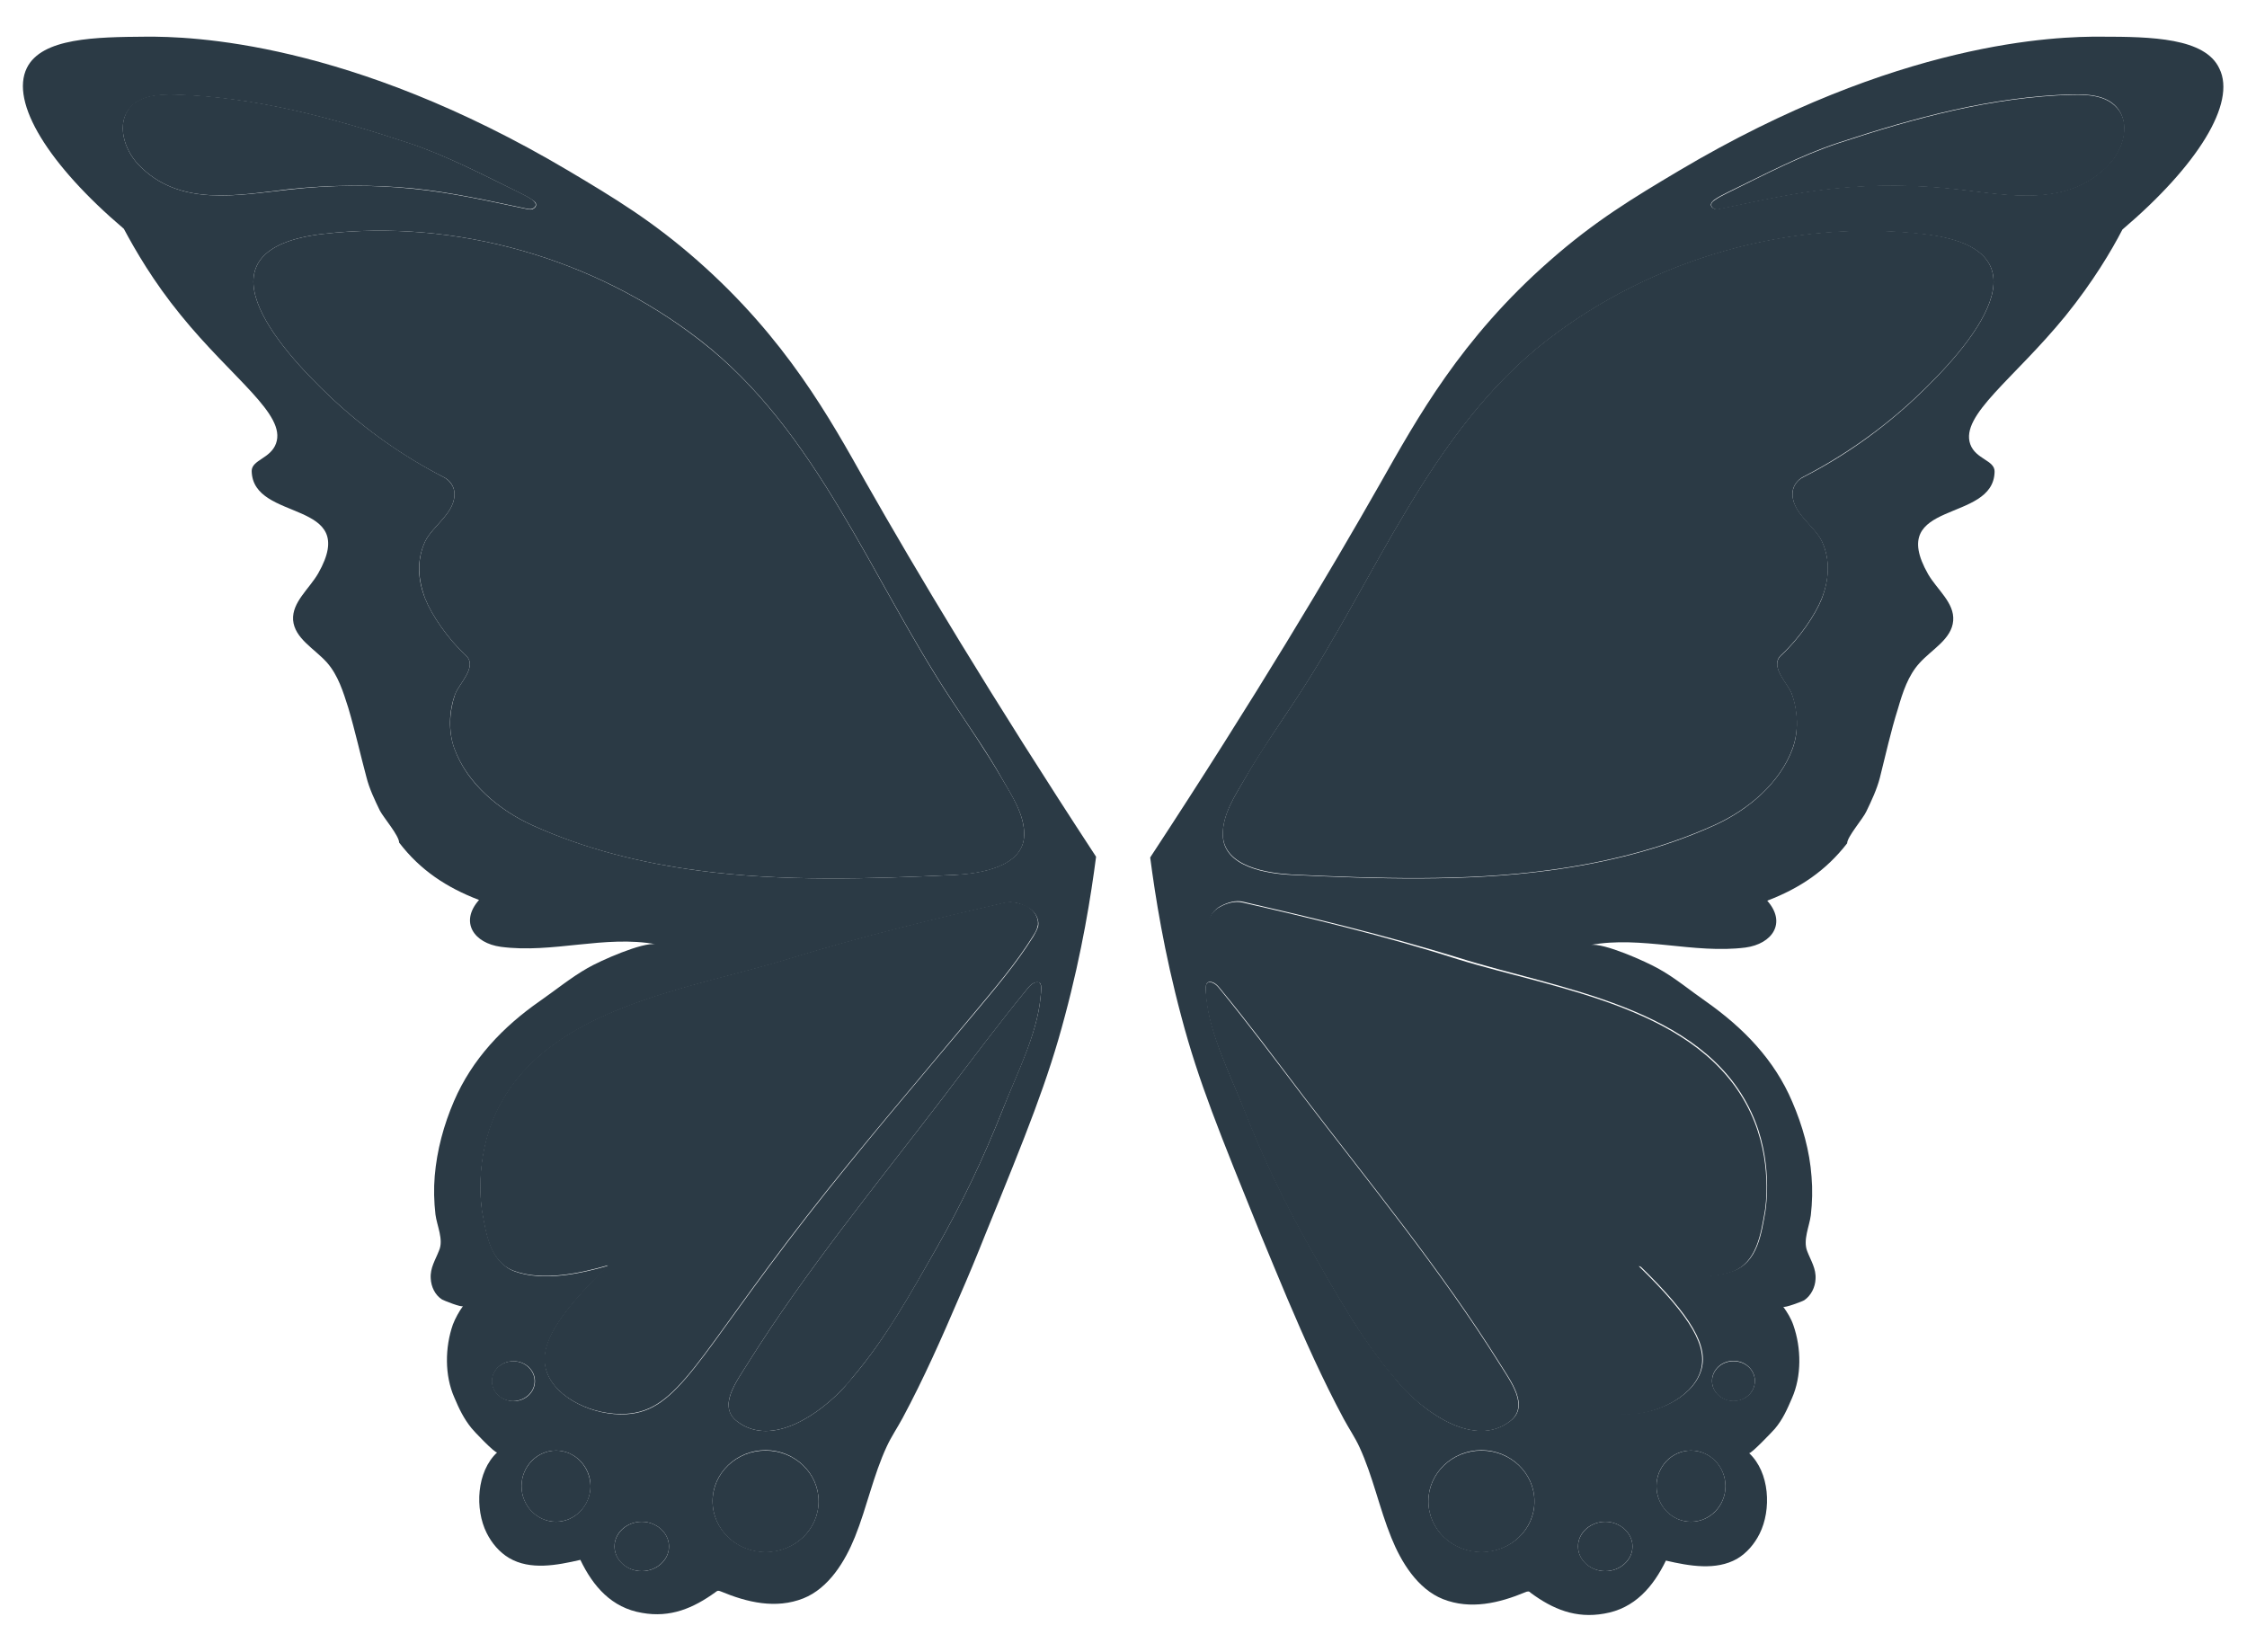
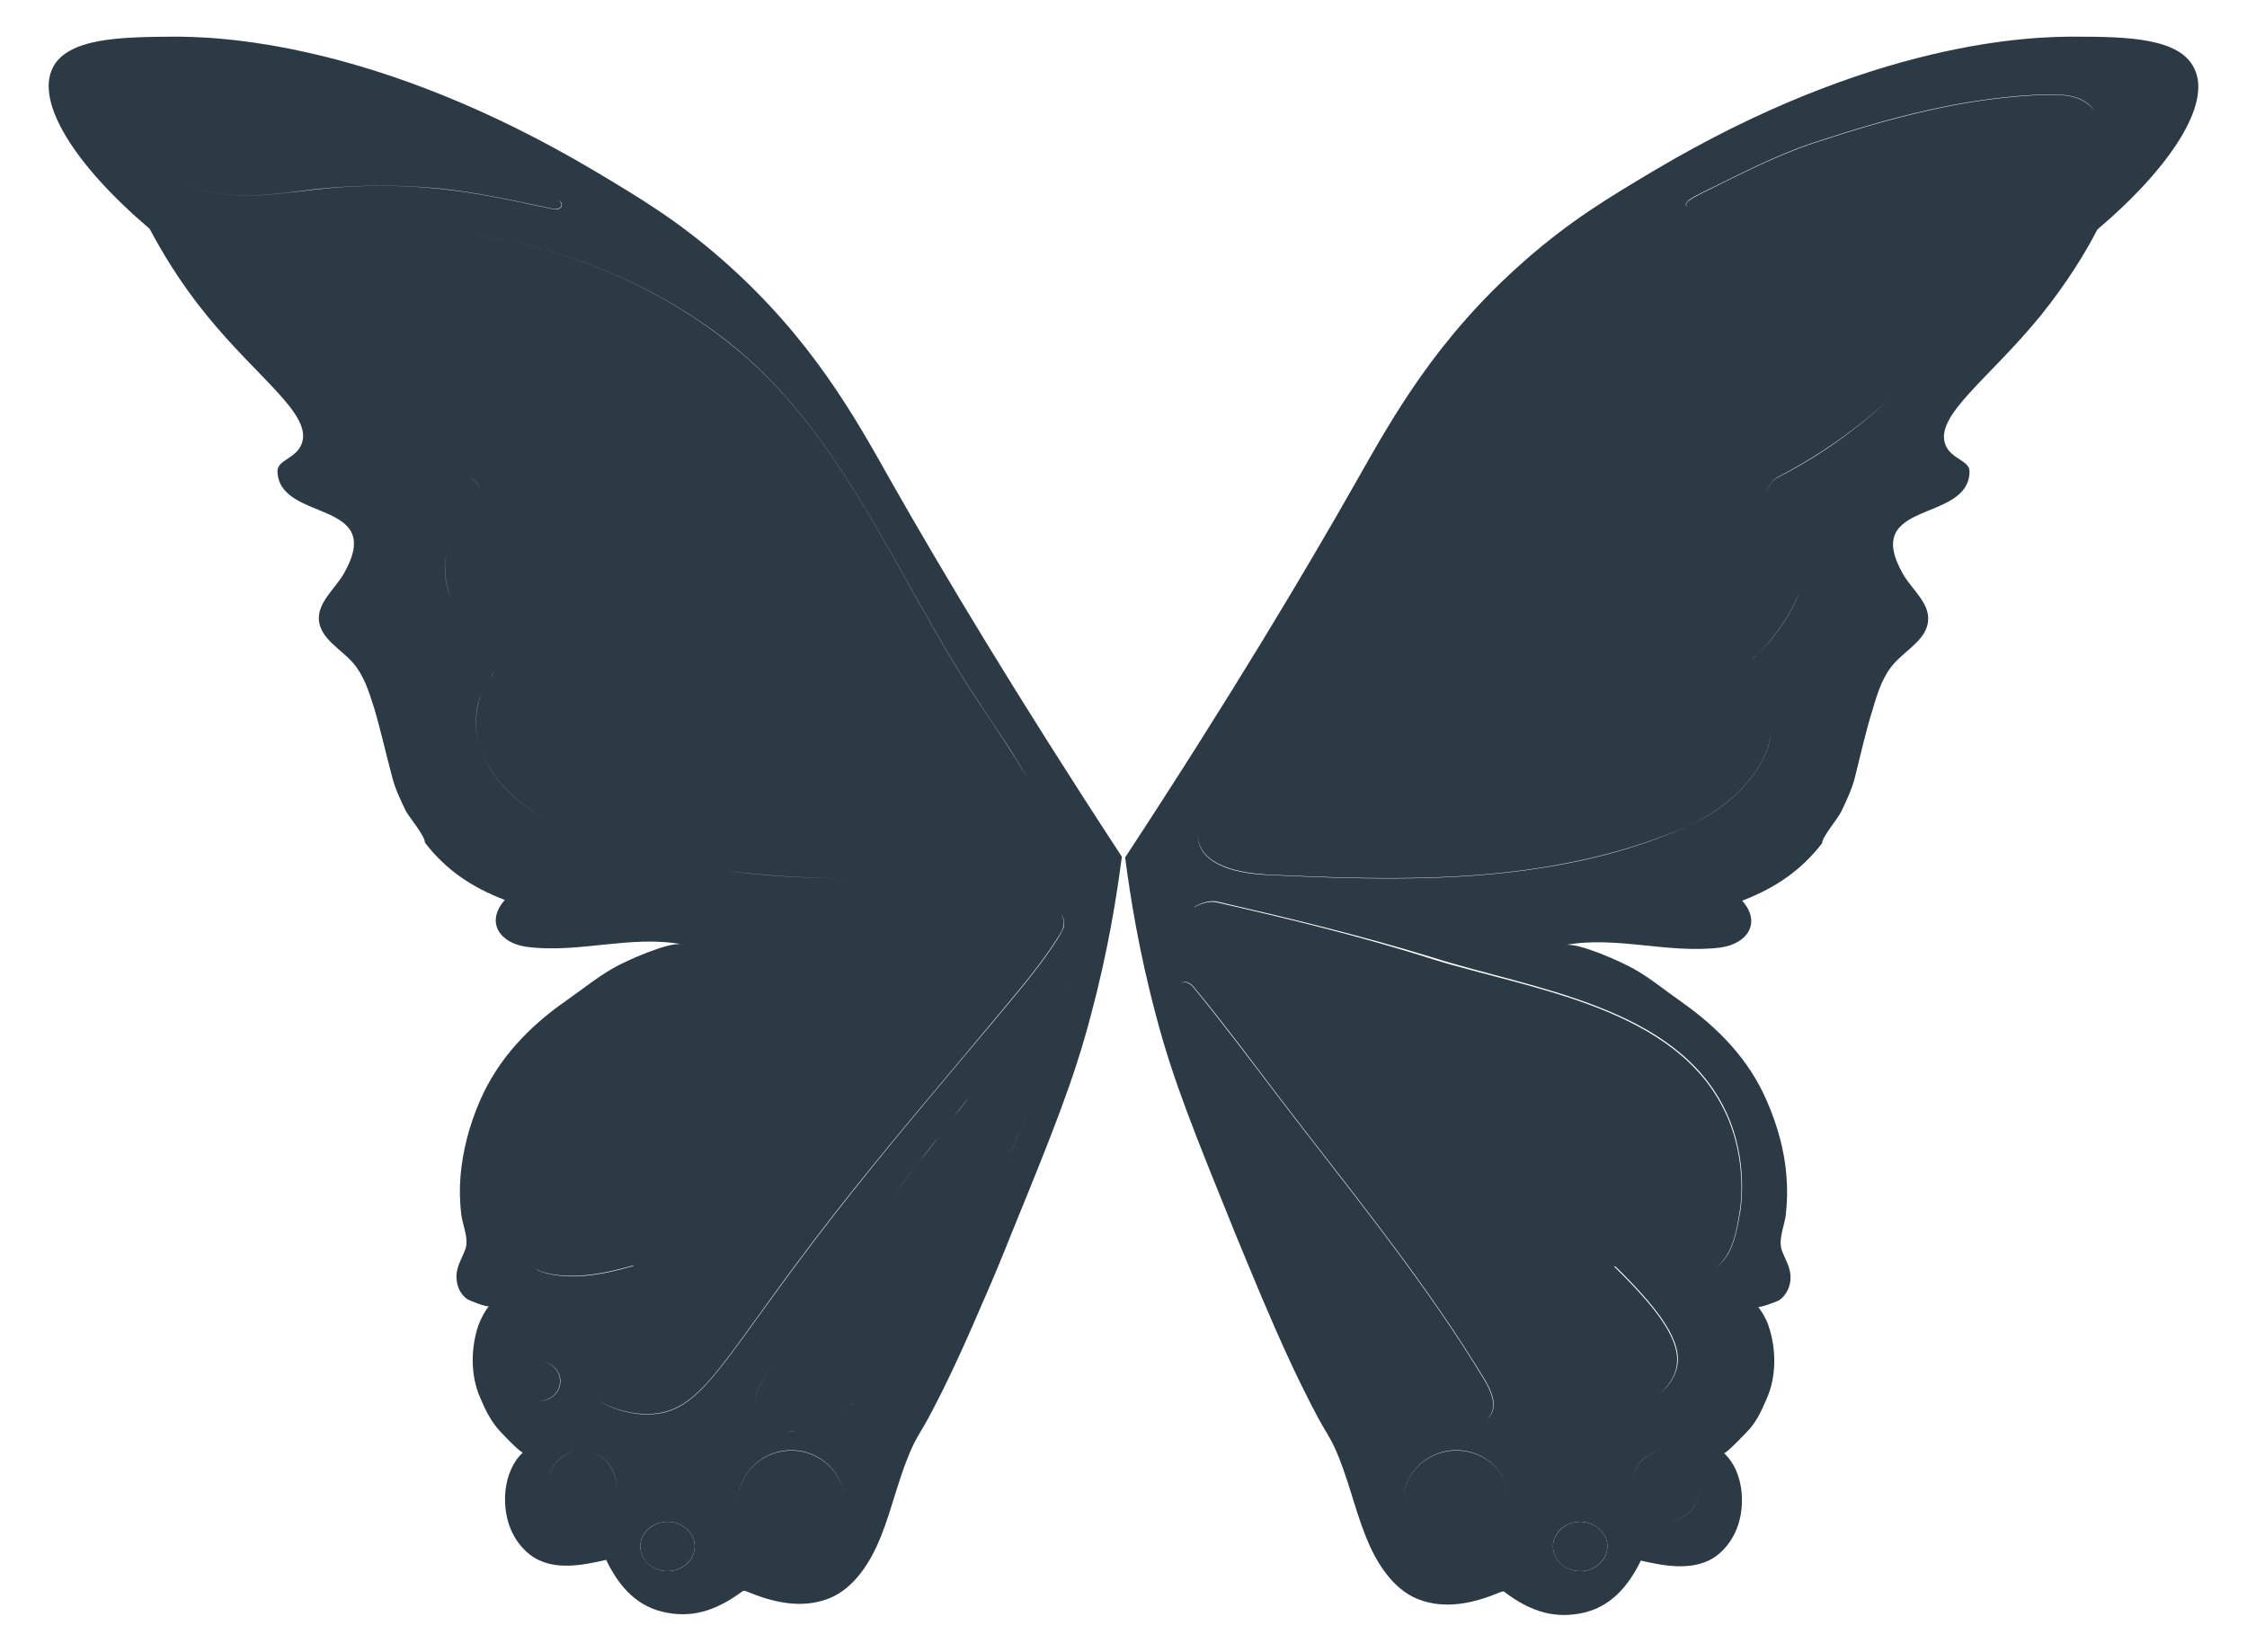
<svg xmlns="http://www.w3.org/2000/svg" version="1.1" id="Layer_1" x="0px" y="0px" viewBox="0 0 618.7 454.8" style="enable-background:new 0 0 618.7 454.8;" xml:space="preserve">
  <style type="text/css">
	.st0{fill:#2B3A45;}
</style>
  <g>
-     <path class="st0" d="M176.7,419c-4.1,0-7.5,3.1-7.5,6.8c0,3.8,3.4,6.8,7.5,6.8c4.1,0,7.5-3.1,7.5-6.8   C184.2,422.1,180.8,419,176.7,419z" />
-     <path class="st0" d="M442,419c-4.1,0-7.5,3.1-7.5,6.8c0,3.8,3.4,6.8,7.5,6.8c4.1,0,7.5-3.1,7.5-6.8C449.5,422.1,446.1,419,442,419z   " />
+     <path class="st0" d="M183.8,419c-4.1,0-7.5,3.1-7.5,6.8c0,3.8,3.4,6.8,7.5,6.8s7.5-3.1,7.5-6.8S187.9,419,183.8,419z" />
    <g>
-       <path class="st0" d="M283,272.1c-8,9.7-15.5,19.8-23.1,29.8c-18.4,24.1-37.9,47.8-54,73.5c-3.1,5-8.4,11.9-2.9,16    c9.7,7.4,23.2-2.5,29.6-9.6c0.8-0.8,1.5-1.7,2.2-2.6c9.2-10.8,16.1-23.3,23.1-35.6c7.1-12.5,12.9-24.7,18.2-38.1    c3.8-9.6,9.4-20.5,10.4-30.8c0.2-2,0.5-4-0.6-4.3C285.2,270.3,284.1,270.7,283,272.1z" />
-       <ellipse class="st0" cx="210.8" cy="413.4" rx="14.6" ry="14" />
-       <path class="st0" d="M192.7,93.7C163.6,71.1,125.6,60.2,89,64.4c-36.3,4.2-12.8,31,2.4,45.3c9.2,8.6,19.6,16,30.8,21.7    c1.6,0.8,2.7,2.3,2.9,4c0.6,5.7-6.1,9.4-8.1,13.8c-2.3,5.1-1.9,10.4,0.1,15.7c1.7,4.3,6.1,10.9,11.2,15.6c3.3,3.1-2,7.8-3,10.7    c-1.6,4.6-1.9,10.2-0.2,14.9c3.5,9.6,12.4,17,21.4,21.1c14.5,6.6,30,10.4,45.8,12.5c23.2,3.1,47.4,2.3,70.7,1.2    c6.6-0.3,18.9-2.1,19-11c0.1-5.6-3.4-10.9-6.1-15.5c-4.3-7.4-9.2-14.5-13.9-21.6C239.8,159.3,225,118.6,192.7,93.7z" />
-       <path class="st0" d="M276.6,248.5c-17.9,4.1-39.2,9.2-59.3,15.4c-27.2,8.4-67.1,13.2-80.7,42.3c-6.2,13.2-4,26.4-3.9,27.3    c1.1,6.1,2.1,14.1,9,16.5c7.9,2.8,18,0.6,25.7-1.6c-14.5,14.1-19.3,22.5-16.9,29.3c2.6,7.4,13,12.1,21.8,11.6    c14.5-0.8,19.6-15.6,49.8-54.4c14.7-18.9,30.5-37.2,45.8-55.6c5.9-7.1,11.6-13.7,16.5-21.5c0.5-0.8,1-1.6,1.2-2.4    c0.1-0.3,0.1-0.5,0.2-0.8c0.2-2.1-1.2-4.1-3.1-5.1C280.9,248.7,278.6,248,276.6,248.5z" />
-       <path class="st0" d="M147.2,380.3c0-3-2.6-5.5-5.9-5.5c-3.3,0-5.9,2.5-5.9,5.5c0,3,2.6,5.5,5.9,5.5    C144.6,385.7,147.2,383.3,147.2,380.3z" />
-       <path class="st0" d="M113.9,51.9c10.6,1.1,20.3,3.3,30.8,5.5c0.6,0.1,1.2,0.3,1.8,0.1c0.6-0.2,1.1-0.7,1-1.3    c-0.1-0.5-0.5-0.8-0.8-1.1c-1.1-0.8-2.3-1.4-3.5-2c-10.1-4.9-20.2-10.3-30.8-13.8c-20.9-6.9-42.2-12.7-64.3-13.3    c-4.4-0.1-9.4,0.2-12.3,3.5C32,34,34.1,41.1,38.1,45.3c11.2,11.8,27.4,8.4,41.5,6.8C91,50.9,102.5,50.8,113.9,51.9z" />
-       <path class="st0" d="M153.1,399.4c-5.2,0-9.5,4.4-9.5,9.8c0,5.4,4.2,9.8,9.5,9.8c5.2,0,9.5-4.4,9.5-9.8    C162.5,403.8,158.3,399.4,153.1,399.4z" />
-       <path class="st0" d="M415.7,391.4c5.5-4.2,0.2-11-2.9-16c-16.1-25.7-35.6-49.4-54-73.5c-7.6-10-15.1-20-23.1-29.8    c-1.1-1.4-2.2-1.8-3-1.6c-1,0.3-0.7,2.3-0.6,4.3c1,10.3,6.7,21.2,10.4,30.8c5.3,13.4,11.1,25.6,18.2,38.1    c7,12.2,13.9,24.8,23.1,35.6c0.7,0.9,1.5,1.7,2.2,2.6C392.5,388.9,406,398.8,415.7,391.4z" />
-       <path class="st0" d="M465.6,399.4c-5.2,0-9.5,4.4-9.5,9.8c0,5.4,4.2,9.8,9.5,9.8c5.2,0,9.5-4.4,9.5-9.8    C475.1,403.8,470.9,399.4,465.6,399.4z" />
-       <path class="st0" d="M570.6,26.1c-22.1,0.6-43.4,6.4-64.3,13.3c-10.6,3.5-20.8,8.9-30.8,13.8c-1.2,0.6-2.4,1.2-3.5,2    c-0.4,0.3-0.8,0.6-0.8,1.1c-0.1,0.6,0.5,1.1,1,1.3c0.6,0.2,1.2,0,1.8-0.1c10.5-2.2,20.1-4.4,30.8-5.5c11.4-1.2,22.9-1.1,34.4,0.2    c14.1,1.6,30.3,5,41.5-6.8c4-4.2,6.1-11.4,2.2-15.7C579.9,26.3,575,26,570.6,26.1z" />
-       <path class="st0" d="M529.7,64.4c-36.6-4.2-74.6,6.7-103.7,29.2c-32.3,25-47.1,65.6-69.3,99.1c-4.7,7.2-9.7,14.2-13.9,21.6    c-2.7,4.7-6.2,9.9-6.1,15.5c0.2,8.9,12.4,10.6,19,11c23.3,1.1,47.6,1.9,70.7-1.2c15.7-2.1,31.2-5.9,45.8-12.5    c9-4.1,17.9-11.4,21.4-21.1c1.7-4.7,1.5-10.3-0.2-14.9c-1-2.9-6.3-7.6-3-10.7c5.1-4.7,9.5-11.3,11.2-15.6    c2.1-5.3,2.4-10.6,0.1-15.7c-2-4.4-8.7-8.1-8.1-13.8c0.2-1.7,1.4-3.2,2.9-4c11.2-5.8,21.6-13.1,30.8-21.7    C542.5,95.4,566,68.6,529.7,64.4z" />
-       <path class="st0" d="M342.1,248.5c-2.1-0.5-4.3,0.2-6.2,1.2c-1.9,1-3.4,3-3.1,5.1c0,0.3,0.1,0.6,0.2,0.8c0.3,0.9,0.8,1.6,1.2,2.4    c4.9,7.8,10.6,14.4,16.5,21.5c15.4,18.4,31.1,36.7,45.8,55.6c30.2,38.8,35.4,53.6,49.8,54.4c8.8,0.5,19.2-4.3,21.8-11.6    c2.4-6.9-2.4-15.2-16.9-29.3c7.7,2.2,17.8,4.4,25.7,1.6c6.8-2.5,7.9-10.4,9-16.5c0.2-1,2.3-14.1-3.9-27.3    c-13.6-29.1-53.5-33.9-80.7-42.3C381.4,257.7,360,252.6,342.1,248.5z" />
-       <ellipse class="st0" cx="407.9" cy="413.4" rx="14.6" ry="14" />
-       <path class="st0" d="M477.3,374.8c-3.3,0-5.9,2.5-5.9,5.5c0,3,2.6,5.5,5.9,5.5c3.3,0,5.9-2.5,5.9-5.5    C483.2,377.2,480.6,374.8,477.3,374.8z" />
-       <path class="st0" d="M578.6,10.1c-12.3-0.1-56,1.1-116.3,36.9c-12.6,7.5-23.1,13.8-35.6,24.8c-24.5,21.5-36.5,43.4-46.6,61.2    c-13.8,24.3-34.2,58.6-63.4,103.1c1.4,10.7,3.8,26,8.6,43.9c4.7,17.8,10.5,31.9,21.9,60.1c2.4,5.8,4.8,11.6,7.2,17.3    c4.8,11.3,9.8,22.5,15.6,33.3c1.4,2.6,3.1,5.1,4.3,7.7c3.7,8,5.5,16.9,8.8,25c2.7,6.7,7.2,14.1,14.2,16.9c7.6,3,15.5,1.1,22.7-1.9    c0.2-0.1,0.5-0.2,0.8-0.2c0.3,0,0.5,0.2,0.7,0.4c6.1,4.5,12.4,7.1,20.2,5.7c8.4-1.4,13.5-7.4,17-14.6c6.5,1.5,13.8,2.8,19.6-0.5    c2.7-1.6,4.8-4.1,6.2-6.9c3.3-6.6,2.8-16.9-2.9-22.2c0.4,0.4,6.5-6,7.1-6.7c2.2-2.6,3.4-5.4,4.7-8.4c2.7-6.1,2.6-13.8,0.4-20.1    c-0.6-1.8-1.7-3.6-2.8-5.1c0.3,0.4,5.4-1.5,5.8-1.8c1.9-1.3,3-3.6,3.1-5.8c0.2-2.9-1.3-5.1-2.3-7.7c-1.2-3.1,0.6-6.8,1-9.9    c0.4-3.5,0.5-7.1,0.2-10.6c-0.5-7.1-2.5-14.1-5.3-20.6c-4.9-11.6-13.5-20.4-23.7-27.6c-4.2-2.9-8.5-6.5-13-9    c-3.5-2-15.3-7.3-18.9-6.6c14-2.6,28.5,2.5,42.7,0.7c7.4-1,11.4-6.8,6-12.9c8.9-3.4,16.1-8.2,22-15.8c0-1.8,4.4-6.8,5.3-8.8    c1.4-2.9,2.9-6.1,3.7-9.2c1.6-6.3,3-12.8,5-19.1c1.3-4.5,2.8-9.1,5.9-12.5c3.4-3.8,8.9-6.6,9.3-11.7c0.4-4.9-4.4-8.5-6.9-12.8    c-11.8-20.7,18-13.9,18.3-28.2c0.1-3.2-5.2-3.4-6.7-7.6c-2.8-8,12-17.9,26.2-35.3c7.6-9.4,12.7-18,15.7-23.8    c20.7-17.6,31.4-34.8,26.7-44.3C607.2,10.4,592.3,10.1,578.6,10.1z M386.1,381.8c-0.8-0.8-1.5-1.7-2.2-2.6    c-9.2-10.8-16.1-23.3-23.1-35.6c-7.1-12.5-12.9-24.7-18.2-38.1c-3.8-9.6-9.4-20.5-10.4-30.8c-0.2-2-0.5-4,0.6-4.3    c0.8-0.2,1.9,0.2,3,1.6c8,9.7,15.5,19.8,23.1,29.8c18.4,24.1,37.9,47.8,54,73.5c3.1,5,8.4,11.9,2.9,16    C406,398.8,392.5,388.9,386.1,381.8z M407.9,427.3c-8.1,0-14.6-6.3-14.6-14c0-7.7,6.6-14,14.6-14s14.6,6.3,14.6,14    C422.6,421.1,416,427.3,407.9,427.3z M442,432.6c-4.1,0-7.5-3.1-7.5-6.8c0-3.8,3.4-6.8,7.5-6.8c4.1,0,7.5,3.1,7.5,6.8    C449.5,429.6,446.1,432.6,442,432.6z M465.6,419c-5.2,0-9.5-4.4-9.5-9.8c0-5.4,4.2-9.8,9.5-9.8c5.2,0,9.5,4.4,9.5,9.8    C475.1,414.6,470.9,419,465.6,419z M477.3,385.7c-3.3,0-5.9-2.5-5.9-5.5c0-3,2.6-5.5,5.9-5.5c3.3,0,5.9,2.5,5.9,5.5    C483.2,383.3,480.6,385.7,477.3,385.7z M482.2,306.2c6.2,13.2,4,26.4,3.9,27.3c-1.1,6.1-2.1,14.1-9,16.5c-7.9,2.8-18,0.6-25.7-1.6    c14.5,14.1,19.3,22.5,16.9,29.3c-2.6,7.4-13,12.1-21.8,11.6c-14.5-0.8-19.6-15.6-49.8-54.4c-14.7-18.9-30.5-37.2-45.8-55.6    c-5.9-7.1-11.6-13.7-16.5-21.5c-0.5-0.8-1-1.6-1.2-2.4c-0.1-0.3-0.1-0.5-0.2-0.8c-0.2-2.1,1.2-4.1,3.1-5.1c1.9-1,4.1-1.7,6.2-1.2    c17.9,4.1,39.2,9.2,59.3,15.4C428.7,272.3,468.6,277,482.2,306.2z M527.3,109.7c-9.2,8.6-19.6,16-30.8,21.7    c-1.6,0.8-2.7,2.3-2.9,4c-0.6,5.7,6.1,9.4,8.1,13.8c2.3,5.1,1.9,10.4-0.1,15.7c-1.7,4.3-6.1,10.9-11.2,15.6c-3.3,3.1,2,7.8,3,10.7    c1.6,4.6,1.9,10.2,0.2,14.9c-3.5,9.6-12.4,17-21.4,21.1c-14.5,6.6-30,10.4-45.8,12.5c-23.2,3.1-47.4,2.3-70.7,1.2    c-6.6-0.3-18.9-2.1-19-11c-0.1-5.6,3.4-10.9,6.1-15.5c4.3-7.4,9.2-14.5,13.9-21.6c22.2-33.5,37-74.1,69.3-99.1    c29.1-22.5,67.1-33.4,103.7-29.2C566,68.6,542.5,95.4,527.3,109.7z M580.6,45.3c-11.2,11.8-27.4,8.4-41.5,6.8    c-11.4-1.3-22.9-1.4-34.4-0.2c-10.6,1.1-20.3,3.3-30.8,5.5c-0.6,0.1-1.2,0.3-1.8,0.1c-0.6-0.2-1.1-0.7-1-1.3    c0.1-0.5,0.5-0.8,0.8-1.1c1.1-0.8,2.3-1.4,3.5-2c10.1-4.9,20.2-10.3,30.8-13.8c20.9-6.9,42.2-12.7,64.3-13.3    c4.4-0.1,9.4,0.2,12.3,3.5C586.7,34,584.6,41.1,580.6,45.3z" />
-       <path class="st0" d="M192.1,71.8c-12.5-11-23-17.3-35.6-24.8C96.1,11.2,52.4,10,40.1,10.1c-13.7,0.1-28.6,0.3-32.7,8.6    c-4.7,9.5,6,26.7,26.7,44.3c3.1,5.8,8.1,14.5,15.7,23.8C64,104.3,78.9,114.1,76,122.1c-1.5,4.2-6.7,4.5-6.7,7.6    c0.3,14.3,30.1,7.5,18.3,28.2c-2.5,4.3-7.2,7.9-6.9,12.8c0.4,5.1,5.9,7.9,9.3,11.7c3.1,3.5,4.5,8.1,5.9,12.5    c1.9,6.4,3.3,12.8,5,19.1c0.8,3.2,2.3,6.3,3.7,9.2c1,1.9,5.3,6.9,5.3,8.8c5.8,7.6,13.1,12.4,22,15.8c-5.4,6.1-1.4,11.9,6,12.9    c14.2,1.9,28.7-3.3,42.7-0.7c-3.6-0.7-15.5,4.6-18.9,6.6c-4.4,2.5-8.7,6-13,9c-10.2,7.1-18.7,16-23.7,27.6    c-2.8,6.5-4.7,13.5-5.3,20.6c-0.3,3.5-0.2,7.1,0.2,10.6c0.4,3.1,2.3,6.9,1,9.9c-1,2.6-2.5,4.8-2.3,7.7c0.1,2.3,1.2,4.6,3.1,5.8    c0.5,0.3,5.5,2.3,5.8,1.8c-1.1,1.5-2.1,3.3-2.8,5.1c-2.2,6.3-2.3,14,0.4,20.1c1.3,3.1,2.6,5.8,4.7,8.4c0.5,0.7,6.6,7.1,7.1,6.7    c-5.7,5.3-6.2,15.6-2.9,22.2c1.4,2.8,3.5,5.3,6.2,6.9c5.8,3.4,13.1,2,19.6,0.5c3.5,7.3,8.6,13.2,17,14.6    c7.8,1.4,14.1-1.3,20.2-5.7c0.2-0.2,0.4-0.3,0.7-0.4c0.3,0,0.5,0.1,0.8,0.2c7.2,3,15.1,4.9,22.7,1.9c7-2.8,11.5-10.2,14.2-16.9    c3.3-8.2,5.1-17.1,8.8-25c1.2-2.6,2.9-5.1,4.3-7.7c5.8-10.8,10.8-22.1,15.6-33.3c2.5-5.7,4.9-11.5,7.2-17.3    c11.5-28.2,17.2-42.3,21.9-60.1c4.8-17.9,7.2-33.2,8.6-43.9c-29.2-44.6-49.6-78.8-63.4-103.1C228.5,115.2,216.5,93.3,192.1,71.8z     M38.1,45.3c-4-4.2-6.1-11.4-2.2-15.7c2.9-3.3,7.9-3.6,12.3-3.5c22.1,0.6,43.4,6.4,64.3,13.3c10.6,3.5,20.8,8.9,30.8,13.8    c1.2,0.6,2.4,1.2,3.5,2c0.4,0.3,0.8,0.6,0.8,1.1c0.1,0.6-0.5,1.1-1,1.3c-0.6,0.2-1.2,0-1.8-0.1c-10.5-2.2-20.1-4.4-30.8-5.5    c-11.4-1.2-22.9-1.1-34.4,0.2C65.5,53.7,49.3,57.1,38.1,45.3z M135.5,380.3c0-3,2.6-5.5,5.9-5.5c3.3,0,5.9,2.5,5.9,5.5    c0,3-2.6,5.5-5.9,5.5C138.1,385.7,135.5,383.3,135.5,380.3z M153.1,419c-5.2,0-9.5-4.4-9.5-9.8c0-5.4,4.2-9.8,9.5-9.8    c5.2,0,9.5,4.4,9.5,9.8C162.5,414.6,158.3,419,153.1,419z M176.7,432.6c-4.1,0-7.5-3.1-7.5-6.8c0-3.8,3.4-6.8,7.5-6.8    c4.1,0,7.5,3.1,7.5,6.8C184.2,429.6,180.8,432.6,176.7,432.6z M210.8,427.3c-8.1,0-14.6-6.3-14.6-14c0-7.7,6.6-14,14.6-14    s14.6,6.3,14.6,14C225.4,421.1,218.9,427.3,210.8,427.3z M286.5,274.7c-1,10.3-6.7,21.2-10.4,30.8c-5.3,13.4-11.1,25.6-18.2,38.1    c-7,12.2-13.9,24.8-23.1,35.6c-0.7,0.9-1.5,1.7-2.2,2.6c-6.4,7.1-19.9,17-29.6,9.6c-5.5-4.2-0.2-11,2.9-16    c16.1-25.7,35.6-49.4,54-73.5c7.6-10,15.1-20,23.1-29.8c1.1-1.4,2.2-1.8,3-1.6C287,270.7,286.7,272.7,286.5,274.7z M285.9,254.7    c0,0.3-0.1,0.6-0.2,0.8c-0.3,0.9-0.8,1.6-1.2,2.4c-4.9,7.8-10.6,14.4-16.5,21.5c-15.4,18.4-31.1,36.7-45.8,55.6    c-30.2,38.8-35.4,53.6-49.8,54.4c-8.8,0.5-19.2-4.3-21.8-11.6c-2.4-6.9,2.4-15.2,16.9-29.3c-7.7,2.2-17.8,4.4-25.7,1.6    c-6.8-2.5-7.9-10.4-9-16.5c-0.2-1-2.3-14.1,3.9-27.3c13.6-29.1,53.5-33.9,80.7-42.3c20.1-6.2,41.5-11.3,59.3-15.4    c2.1-0.5,4.3,0.2,6.2,1.2C284.6,250.6,286.1,252.6,285.9,254.7z M275.9,214.4c2.7,4.7,6.2,9.9,6.1,15.5c-0.2,8.9-12.4,10.6-19,11    c-23.3,1.1-47.6,1.9-70.7-1.2c-15.7-2.1-31.2-5.9-45.8-12.5c-9-4.1-17.9-11.4-21.4-21.1c-1.7-4.7-1.5-10.3,0.2-14.9    c1-2.9,6.3-7.6,3-10.7c-5.1-4.7-9.5-11.3-11.2-15.6c-2.1-5.3-2.4-10.6-0.1-15.7c2-4.4,8.7-8.1,8.1-13.8c-0.2-1.7-1.4-3.2-2.9-4    c-11.2-5.8-21.6-13.1-30.8-21.7C76.2,95.4,52.7,68.6,89,64.4c36.6-4.2,74.6,6.7,103.7,29.2c32.3,25,47.1,65.6,69.3,99.1    C266.7,199.9,271.7,206.9,275.9,214.4z" />
+       <g>
+         <path class="st0" d="M435.1,419c-4.1,0-7.5,3.1-7.5,6.8c0,3.8,3.4,6.8,7.5,6.8s7.5-3.1,7.5-6.8S439.2,419,435.1,419z" />
+         <path class="st0" d="M604.2,18.9c-3.9-8.5-18.8-8.8-32.5-8.8c-12.3-0.1-56,1.1-116.3,36.9c-12.6,7.5-23.1,13.8-35.6,24.8     c-24.5,21.5-36.5,43.4-46.6,61.2c-13.8,24.3-34.2,58.6-63.4,103.1c1.4,10.7,3.8,26,8.6,43.9c4.7,17.8,10.5,31.9,21.9,60.1     c2.4,5.8,4.8,11.6,7.2,17.3c4.8,11.3,9.8,22.5,15.6,33.3c1.4,2.6,3.1,5.1,4.3,7.7c3.7,8,5.5,16.9,8.8,25     c2.7,6.7,7.2,14.1,14.2,16.9c7.6,3,15.5,1.1,22.7-1.9c0.2-0.1,0.5-0.2,0.8-0.2s0.5,0.2,0.7,0.4c6.1,4.5,12.4,7.1,20.2,5.7     c8.4-1.4,13.5-7.4,17-14.6c6.5,1.5,13.8,2.8,19.6-0.5c2.7-1.6,4.8-4.1,6.2-6.9c3.3-6.6,2.8-16.9-2.9-22.2c0.4,0.4,6.5-6,7.1-6.7     c2.2-2.6,3.4-5.4,4.7-8.4c2.7-6.1,2.6-13.8,0.4-20.1c-0.6-1.8-1.7-3.6-2.8-5.1c0.3,0.4,5.4-1.5,5.8-1.8c1.9-1.3,3-3.6,3.1-5.8     c0.2-2.9-1.3-5.1-2.3-7.7c-1.2-3.1,0.6-6.8,1-9.9c0.4-3.5,0.5-7.1,0.2-10.6c-0.5-7.1-2.5-14.1-5.3-20.6     c-4.9-11.6-13.5-20.4-23.7-27.6c-4.2-2.9-8.5-6.5-13-9c-3.5-2-15.3-7.3-18.9-6.6c14-2.6,28.5,2.5,42.7,0.7c7.4-1,11.4-6.8,6-12.9     c8.9-3.4,16.1-8.2,22-15.8c0-1.8,4.4-6.8,5.3-8.8c1.4-2.9,2.9-6.1,3.7-9.2c1.6-6.3,3-12.8,5-19.1c1.3-4.5,2.8-9.1,5.9-12.5     c3.4-3.8,8.9-6.6,9.3-11.7c0.4-4.9-4.4-8.5-6.9-12.8c-11.8-20.7,18-13.9,18.3-28.2c0.1-3.2-5.2-3.4-6.7-7.6     c-2.8-8,12-17.9,26.2-35.3c7.6-9.4,12.7-18,15.7-23.8C598.2,45.6,608.9,28.4,604.2,18.9z M465,55.1c1.1-0.8,2.3-1.4,3.5-2     c10.1-4.9,20.2-10.3,30.8-13.8c20.9-6.9,42.2-12.7,64.3-13.3c4.4-0.1,9.4,0.2,12.3,3.5c0.3,0.3,0.5,0.7,0.7,1     c-0.2-0.3-0.4-0.6-0.6-0.8c-3-3.4-7.9-3.7-12.3-3.6c-22.1,0.6-43.4,6.4-64.3,13.3c-10.6,3.5-20.8,8.9-30.8,13.8     c-1.2,0.6-2.4,1.2-3.5,2c-0.4,0.3-0.8,0.6-0.8,1.1c-0.1,0.4,0.2,0.8,0.5,1c-0.4-0.3-0.7-0.7-0.6-1.1     C464.3,55.7,464.7,55.4,465,55.1z M444.3,348.6c0.2,0.1,0.4,0.1,0.6,0.2c14.2,13.9,18.9,22.2,16.5,28.9c-0.8,2.4-2.5,4.5-4.6,6.2     c2-1.7,3.6-3.7,4.4-6C463.6,371,458.8,362.7,444.3,348.6z M449.2,409.2c0-5.4,4.2-9.8,9.4-9.8     C453.5,399.4,449.2,403.8,449.2,409.2z M325.9,270.4c0.8-0.2,1.9,0.2,3,1.6c8,9.7,15.5,19.8,23.1,29.8     c18.4,24.1,37.9,47.8,54,73.5c3,4.9,8.1,11.5,3.3,15.6c4.6-4.2-0.5-10.7-3.4-15.5c-16.1-25.7-35.6-49.4-54-73.5     c-7.6-10-15.1-20-23.1-29.8c-1.1-1.4-2.2-1.8-3-1.6c-0.2,0.1-0.4,0.2-0.5,0.5C325.4,270.7,325.6,270.5,325.9,270.4z M413.1,421.2     c1.5-2.1,2.4-4.7,2.5-7.5C415.5,416.5,414.6,419.1,413.1,421.2z M415.6,413.4c0-7.7-6.5-14-14.6-14c-8,0-14.6,6.2-14.6,14     c0,0,0,0,0-0.1c0-7.7,6.6-14,14.6-14S415.6,405.6,415.6,413.4C415.6,413.3,415.6,413.3,415.6,413.4z M435.1,432.6     c-4.1,0-7.5-3.1-7.5-6.8c0-3.8,3.4-6.8,7.5-6.8c4.1,0,7.5,3.1,7.5,6.8C442.6,429.6,439.2,432.6,435.1,432.6z M449.2,409.2     C449.2,409.2,449.2,409.2,449.2,409.2C449.2,409.2,449.2,409.2,449.2,409.2L449.2,409.2z M458.7,419     C458.7,419,458.7,419,458.7,419C458.7,419,458.7,419,458.7,419c5.2,0,9.5-4.4,9.5-9.8v0C468.2,414.6,464,419,458.7,419z      M476.3,380.2c0-3.1-2.6-5.5-5.9-5.5c-3.3,0-5.9,2.5-5.9,5.5c0,0,0,0,0,0c0-3,2.6-5.5,5.9-5.5S476.3,377.2,476.3,380.2     C476.3,380.2,476.3,380.2,476.3,380.2z M475.3,306.2c6.2,13.2,4,26.4,3.9,27.3c-1,5.3-1.9,12.2-6.7,15.4     c4.6-3.3,5.6-9.9,6.5-15.2c0.2-1,2.3-14.1-3.9-27.3c-13.6-29.1-53.5-33.9-80.7-42.3c-19.9-6.4-41.3-11.5-59.2-15.6     c-2.1-0.5-4.3,0.2-6.2,1.2c-0.4,0.2-0.9,0.5-1.2,0.9c0.4-0.4,0.9-0.8,1.4-1.1c1.9-1,4.1-1.7,6.2-1.2c17.9,4.1,39.2,9.2,59.3,15.4     C421.8,272.3,461.7,277,475.3,306.2z M465.3,227.2c-14.5,6.6-30,10.4-45.8,12.5c-23.2,3.1-47.4,2.3-70.7,1.2     c-6.6-0.3-18.9-2.1-19-11c0,0,0-0.1,0-0.1c0.2,8.9,12.4,10.6,19,11c23.3,1.1,47.6,1.9,70.7-1.2     C435.2,237.5,450.7,233.7,465.3,227.2c9-4.2,17.9-11.5,21.4-21.2c0.4-1.2,0.7-2.4,0.9-3.6c-0.2,1.3-0.5,2.5-0.9,3.7     C483.2,215.7,474.3,223.1,465.3,227.2z M483.5,180.5c-0.8,0.8-1.1,1.6-1.1,2.5C482.4,182.1,482.7,181.2,483.5,180.5     c5.1-4.8,9.5-11.4,11.2-15.7c0.3-0.7,0.5-1.3,0.7-2c-0.2,0.7-0.4,1.4-0.7,2.1C493,169.2,488.6,175.8,483.5,180.5z M520.4,109.7     c-9.2,8.6-19.6,16-30.8,21.7c-1.6,0.8-2.7,2.3-2.9,4c0,0.3,0,0.6,0,1c0-0.3,0-0.7,0-1.1c0.2-1.7,1.4-3.2,2.9-4     C500.8,125.5,511.2,118.2,520.4,109.7c9.3-8.7,21.6-22.1,21.6-32.1C542,87.6,529.7,101,520.4,109.7z" />
+       </g>
+       <path class="st0" d="M199.2,71.8c-12.5-11-23-17.3-35.6-24.8C103.2,11.2,59.5,10,47.2,10.1c-13.7,0.1-28.6,0.3-32.7,8.6    c-4.7,9.5,6,26.7,26.7,44.3c3.1,5.8,8.1,14.5,15.7,23.8c14.2,17.5,29.1,27.3,26.2,35.3c-1.5,4.2-6.7,4.5-6.7,7.6    c0.3,14.3,30.1,7.5,18.3,28.2c-2.5,4.3-7.2,7.9-6.9,12.8c0.4,5.1,5.9,7.9,9.3,11.7c3.1,3.5,4.5,8.1,5.9,12.5    c1.9,6.4,3.3,12.8,5,19.1c0.8,3.2,2.3,6.3,3.7,9.2c1,1.9,5.3,6.9,5.3,8.8c5.8,7.6,13.1,12.4,22,15.8c-5.4,6.1-1.4,11.9,6,12.9    c14.2,1.9,28.7-3.3,42.7-0.7c-3.6-0.7-15.5,4.6-18.9,6.6c-4.4,2.5-8.7,6-13,9c-10.2,7.1-18.7,16-23.7,27.6    c-2.8,6.5-4.7,13.5-5.3,20.6c-0.3,3.5-0.2,7.1,0.2,10.6c0.4,3.1,2.3,6.9,1,9.9c-1,2.6-2.5,4.8-2.3,7.7c0.1,2.3,1.2,4.6,3.1,5.8    c0.5,0.3,5.5,2.3,5.8,1.8c-1.1,1.5-2.1,3.3-2.8,5.1c-2.2,6.3-2.3,14,0.4,20.1c1.3,3.1,2.6,5.8,4.7,8.4c0.5,0.7,6.6,7.1,7.1,6.7    c-5.7,5.3-6.2,15.6-2.9,22.2c1.4,2.8,3.5,5.3,6.2,6.9c5.8,3.4,13.1,2,19.6,0.5c3.5,7.3,8.6,13.2,17,14.6    c7.8,1.4,14.1-1.3,20.2-5.7c0.2-0.2,0.4-0.3,0.7-0.4c0.3,0,0.5,0.1,0.8,0.2c7.2,3,15.1,4.9,22.7,1.9c7-2.8,11.5-10.2,14.2-16.9    c3.3-8.2,5.1-17.1,8.8-25c1.2-2.6,2.9-5.1,4.3-7.7c5.8-10.8,10.8-22.1,15.6-33.3c2.5-5.7,4.9-11.5,7.2-17.3    c11.5-28.2,17.2-42.3,21.9-60.1c4.8-17.9,7.2-33.2,8.6-43.9c-29.2-44.6-49.6-78.8-63.4-103.1C235.6,115.2,223.6,93.3,199.2,71.8z     M46.3,46.4c11.1,10.5,26.8,7.3,40.4,5.7c11.4-1.2,22.9-1.3,34.3-0.2c10.6,1.1,20.3,3.3,30.8,5.5c0.6,0.1,1.2,0.3,1.8,0.1    c0.6-0.2,1.1-0.7,1-1.3c-0.1-0.4-0.4-0.7-0.7-1c0.4,0.3,0.8,0.6,0.8,1.1c0.1,0.6-0.5,1.1-1,1.3c-0.6,0.2-1.2,0-1.8-0.1    c-10.5-2.2-20.1-4.4-30.8-5.5c-11.4-1.2-22.9-1.1-34.4,0.2C73,53.7,57.4,56.9,46.3,46.4z M136.2,184.5c-0.3,0.7-0.6,1.4-1.1,2.2    C135.5,185.9,135.9,185.2,136.2,184.5z M129.3,131.4c1.6,0.8,2.7,2.3,2.9,4C132,133.7,130.8,132.2,129.3,131.4z M124.1,149.2    c-2.3,5.1-1.9,10.4,0.1,15.7C122.1,159.6,121.8,154.3,124.1,149.2z M132.2,206.1c-1.7-4.7-1.5-10.3,0.2-14.9    C130.8,195.8,130.5,201.4,132.2,206.1c3.5,9.6,12.4,17,21.4,21.1C144.6,223.1,135.7,215.8,132.2,206.1z M161.2,399.5    c4.8,0.5,8.5,4.7,8.5,9.7C169.6,404.1,165.9,400,161.2,399.5z M150.7,409.2c0-5.4,4.2-9.8,9.4-9.8    C155,399.4,150.7,403.8,150.7,409.2z M146.8,349c0.6,0.4,1.3,0.7,2,1c7.9,2.8,18,0.6,25.7-1.6c-0.1,0.1-0.1,0.1-0.2,0.2    c-7.7,2.2-17.6,4.3-25.4,1.5C148.1,349.8,147.4,349.4,146.8,349z M199.4,239.7c11.6,1.5,23.4,2.1,35.3,2.2    C222.8,241.8,211,241.3,199.4,239.7z M148.4,385.8c3.3-0.1,5.8-2.5,5.8-5.5s-2.6-5.5-5.8-5.5c0,0,0,0,0,0c3.3,0,5.9,2.5,5.9,5.5    S151.8,385.8,148.4,385.8C148.5,385.8,148.5,385.8,148.4,385.8z M150.7,409.2C150.7,409.2,150.7,409.2,150.7,409.2    C150.7,409.2,150.7,409.2,150.7,409.2L150.7,409.2z M160.1,419C160.2,419,160.2,419,160.1,419c0.4,0,0.7,0,1,0    C160.8,419,160.5,419,160.1,419C160.2,419,160.2,419,160.1,419z M169.7,409.2C169.7,409.2,169.7,409.2,169.7,409.2L169.7,409.2    C169.7,409.2,169.7,409.2,169.7,409.2z M183.8,432.6c-4.1,0-7.5-3.1-7.5-6.8c0-3.8,3.4-6.8,7.5-6.8c4.1,0,7.5,3.1,7.5,6.8    C191.3,429.6,187.9,432.6,183.8,432.6z M232.5,413.4c0-7.7-6.6-14-14.6-14c-8,0-14.6,6.2-14.6,14c0,0,0,0,0-0.1    c0-7.7,6.6-14,14.6-14S232.5,405.6,232.5,413.4C232.5,413.3,232.5,413.3,232.5,413.4z M213,375.4c1.3-2.2,2.7-4.3,4.1-6.4    C215.7,371.1,214.3,373.2,213,375.4c-2.1,3.4-5.3,7.8-5.3,11.5C207.7,383.1,210.9,378.8,213,375.4z M218.9,394    c0.7,0,1.4-0.1,2.1-0.3C220.3,393.8,219.6,393.9,218.9,394s-1.4,0-2,0c-1-0.1-2-0.3-3-0.6c-1.3-0.4-2.6-1.1-3.8-2c0,0,0,0,0,0    c0,0,0,0,0,0c1.2,0.9,2.5,1.6,3.8,2c1,0.3,2,0.5,3,0.6C217.6,394,218.3,394,218.9,394z M235.7,342.6c-2.6,3.5-5.2,7-7.7,10.5    C230.5,349.6,233.1,346.1,235.7,342.6c1.8-2.4,3.6-4.8,5.4-7.1C239.3,337.8,237.5,340.2,235.7,342.6z M237.4,384.2    c-0.3,0.2-0.5,0.5-0.8,0.7C236.9,384.7,237.1,384.4,237.4,384.2z M235,386.3c-0.3,0.3-0.6,0.5-0.9,0.8    C234.4,386.8,234.7,386.5,235,386.3z M233.4,387.6c-0.3,0.3-0.7,0.5-1,0.8C232.7,388.1,233,387.9,233.4,387.6z M231.6,388.9    c-1.7,1.2-3.6,2.3-5.4,3.1C228,391.2,229.9,390.1,231.6,388.9z M220.5,363.9c1.3-1.9,2.5-3.7,3.8-5.6    C223,360.2,221.7,362.1,220.5,363.9z M241.9,379.2C241.9,379.2,241.9,379.2,241.9,379.2C241.9,379.2,241.9,379.2,241.9,379.2    C241.9,379.2,241.9,379.2,241.9,379.2C241.9,379.2,241.9,379.2,241.9,379.2z M245.3,330c2.6-3.4,5.2-6.7,7.8-10.1    c1.8-2.3,3.6-4.7,5.5-7c-1.8,2.3-3.6,4.7-5.5,7C250.5,323.3,247.9,326.7,245.3,330z M277,320.1c-2.2,4.8-4.5,9.4-6.9,14.1    c-1.6,3.1-3.3,6.2-5.1,9.3c1.8-3.1,3.5-6.2,5.1-9.3C272.5,329.6,274.8,324.9,277,320.1c2.2-4.8,4.2-9.6,6.2-14.6c0,0,0,0,0,0    c0,0,0,0,0,0C281.2,310.5,279.2,315.4,277,320.1z M262.7,307.4c1.4-1.8,2.8-3.7,4.3-5.5c0,0,0,0,0,0c0,0,0,0,0,0    C265.6,303.7,264.2,305.6,262.7,307.4z M293.6,274.7C293.6,274.7,293.6,274.7,293.6,274.7C293.6,274.7,293.6,274.7,293.6,274.7    c0.2-1.7,0.4-3.4-0.2-4.1C294,271.2,293.8,272.9,293.6,274.7z M292.8,255.5c-0.3,0.9-0.8,1.6-1.2,2.4    c-4.9,7.8-10.6,14.4-16.5,21.5c-15.4,18.4-31.1,36.7-45.8,55.6c-30.2,38.8-35.4,53.6-49.8,54.4c-5,0.3-10.4-1.1-14.7-3.7    c4.3,2.5,9.7,3.9,14.6,3.6c14.5-0.8,19.6-15.6,49.8-54.4c14.7-18.9,30.5-37.2,45.8-55.6c5.9-7.1,11.6-13.7,16.5-21.5    c0.5-0.8,1-1.6,1.2-2.4c0.1-0.3,0.1-0.5,0.2-0.8c0.1-1-0.2-2-0.7-2.9c0.6,0.9,0.9,1.9,0.8,3C293,255,292.9,255.3,292.8,255.5z     M283,214.4c-4.3-7.4-9.2-14.5-13.9-21.6c-22.2-33.5-37-74.2-69.3-99.1c-27.3-21.2-62.4-32.1-96.8-29.9    c34.4-2.2,69.5,8.7,96.8,29.8c32.3,25,47.1,65.6,69.3,99.1C273.8,199.9,278.8,206.9,283,214.4z" />
    </g>
  </g>
</svg>
